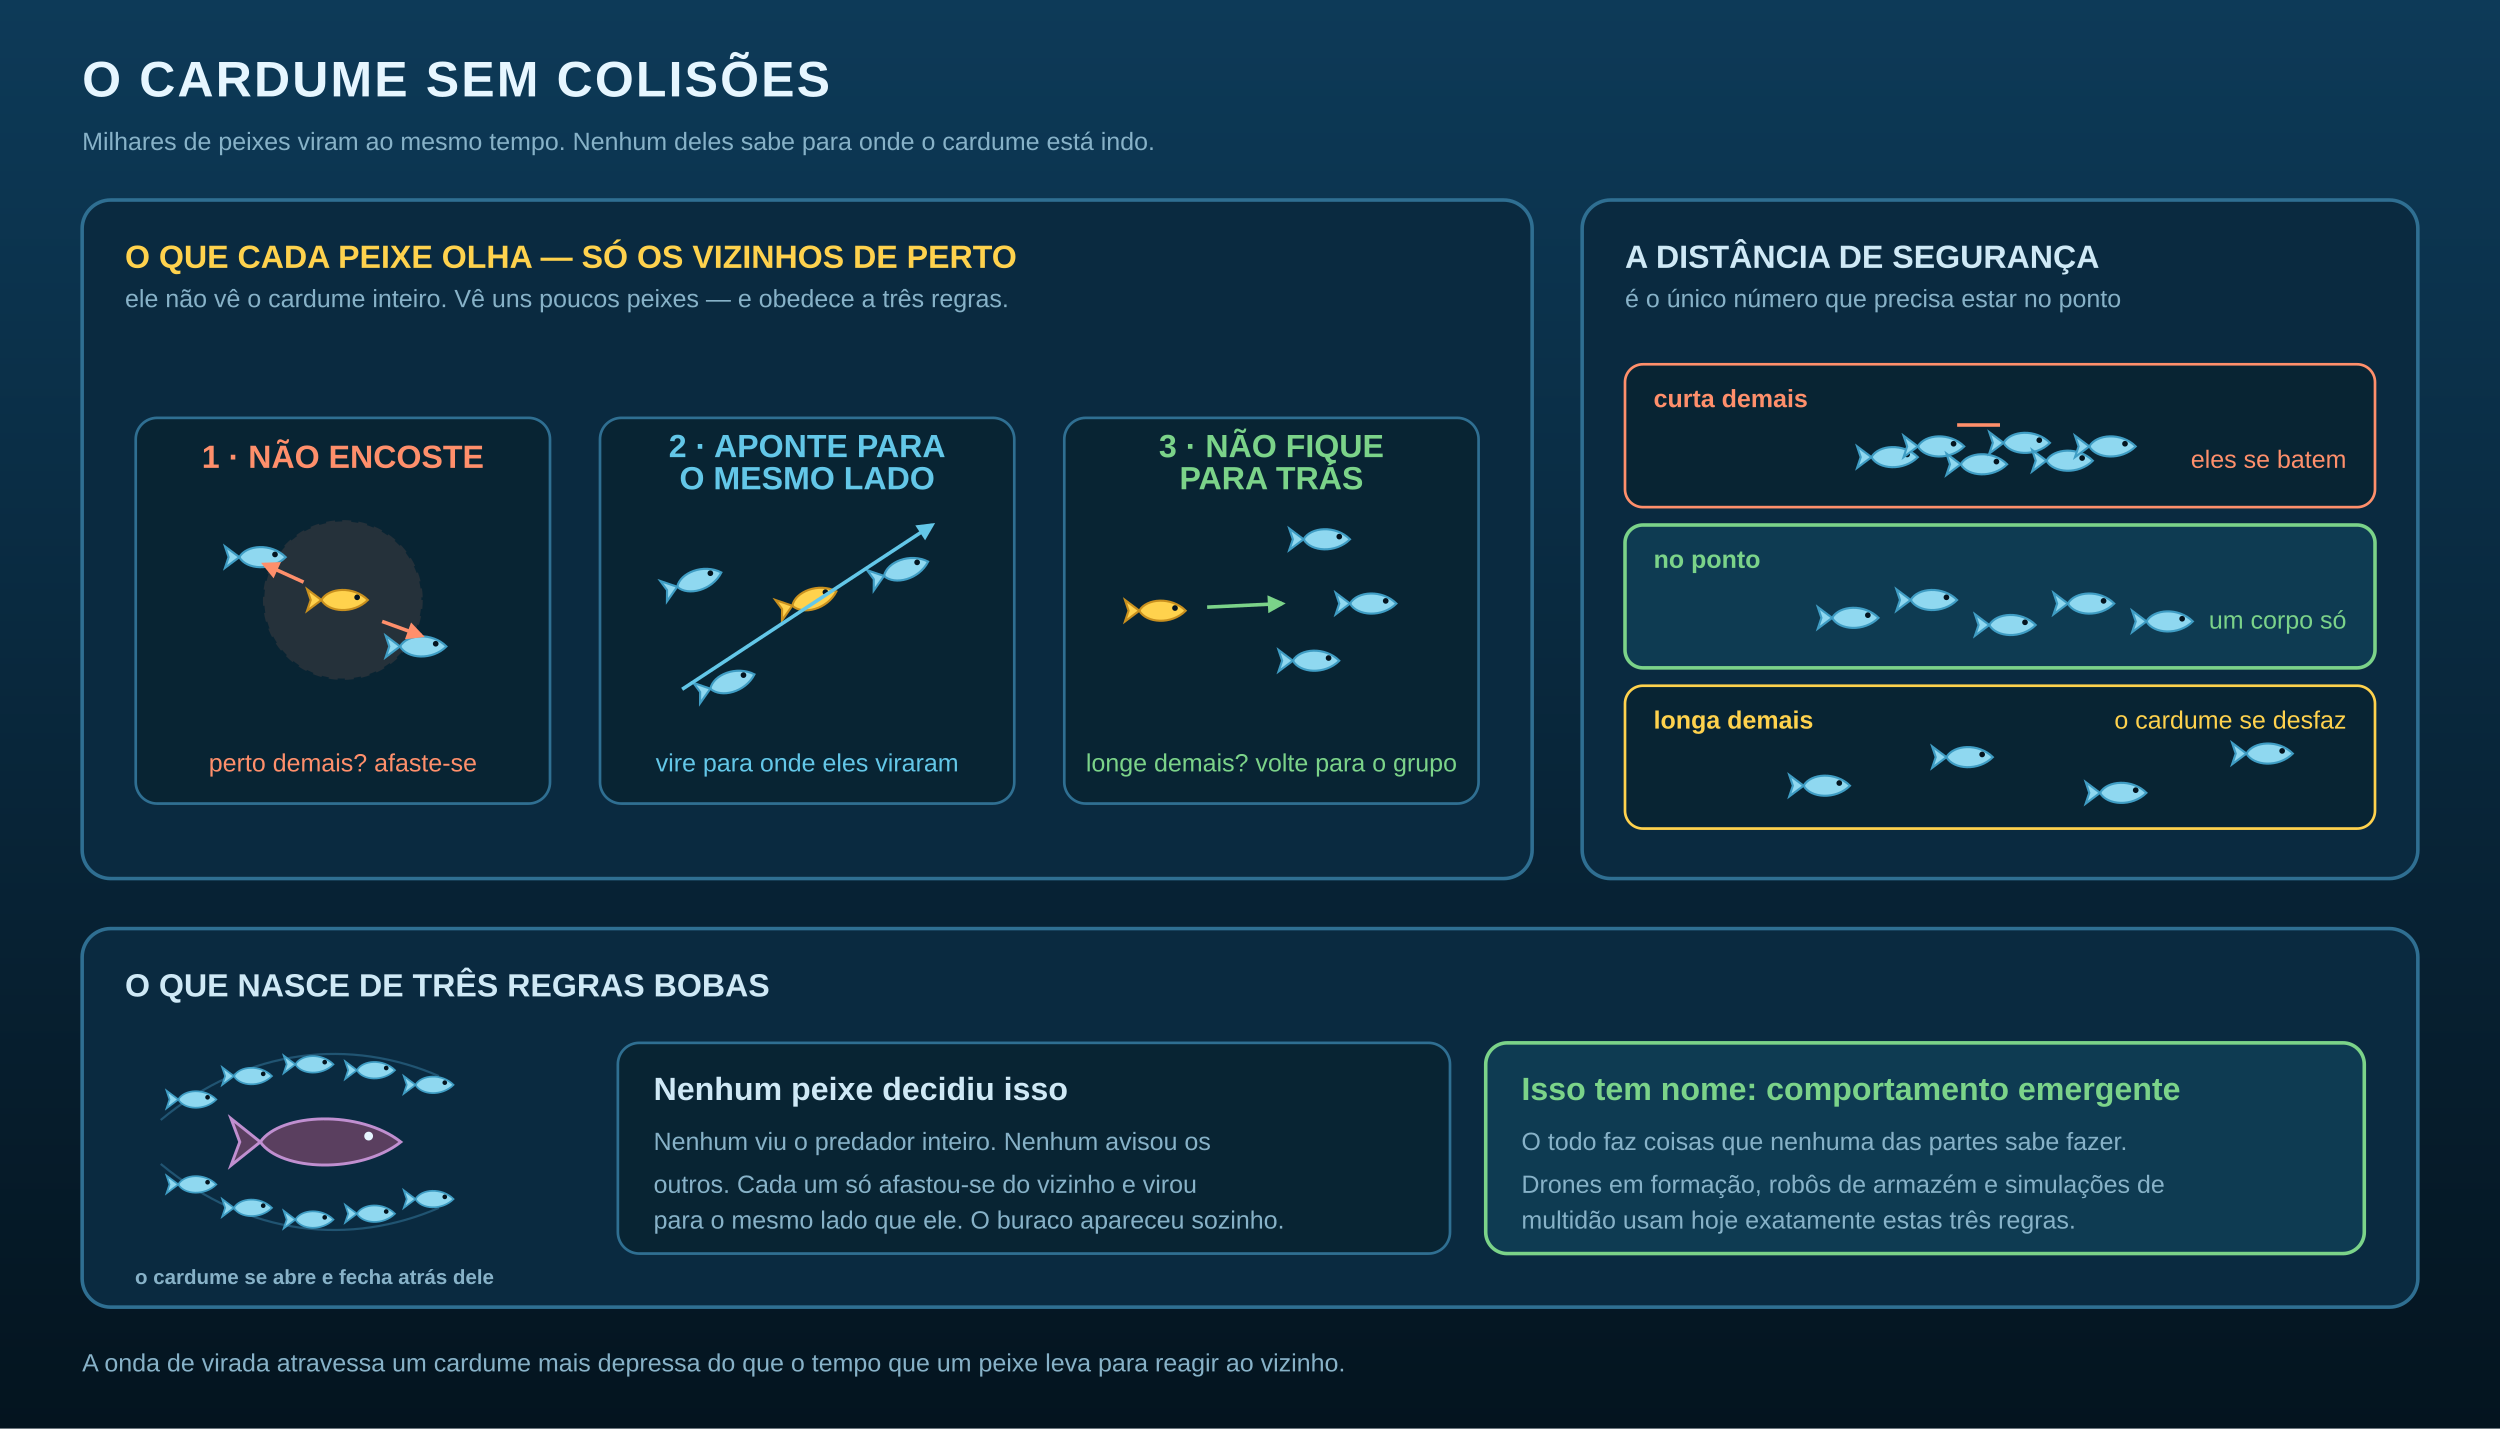
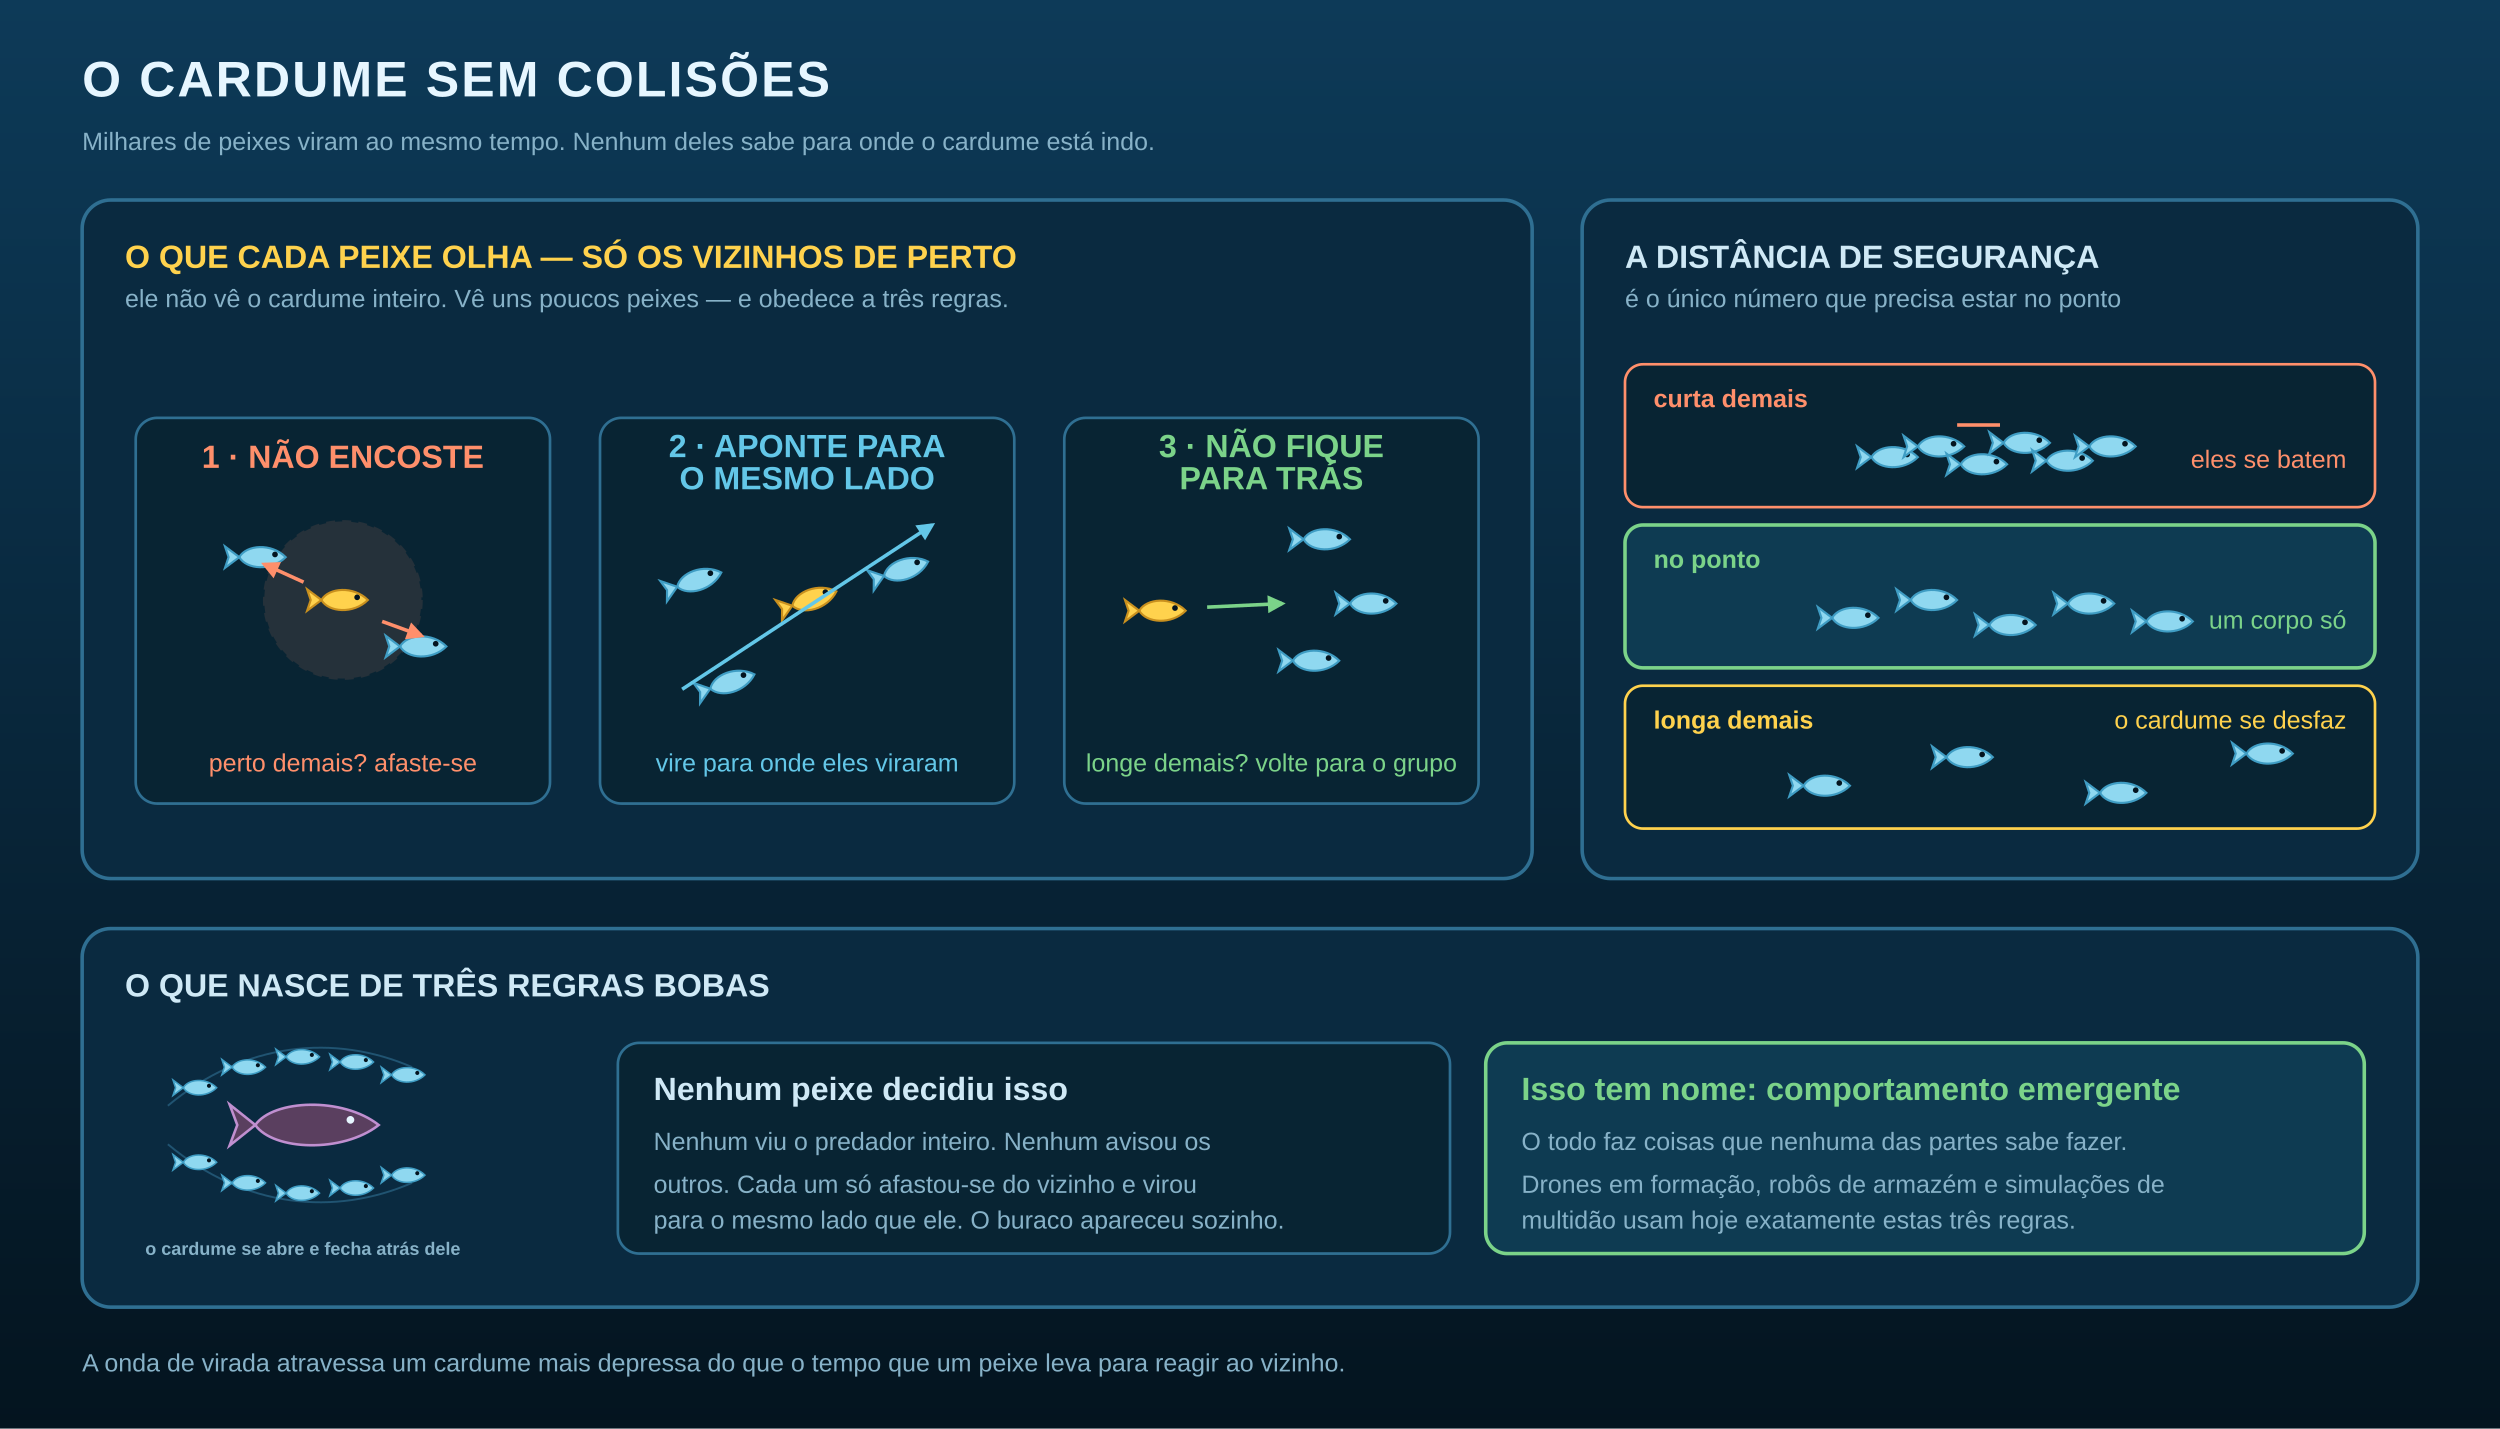
<svg xmlns="http://www.w3.org/2000/svg" viewBox="0 0 1400 800" width="1400" height="800" role="img" aria-labelledby="tit desc" font-family="'Segoe UI', 'Helvetica Neue', Arial, sans-serif">
  <defs>
    <linearGradient id="agua" x1="0" y1="0" x2="0" y2="1">
      <stop offset="0" stop-color="#0d3a58" />
      <stop offset="1" stop-color="#04141f" />
    </linearGradient>
    <marker id="s-63c7e8" viewBox="0 0 10 10" refX="8" refY="5" markerWidth="10" markerHeight="10" markerUnits="userSpaceOnUse" orient="auto">
      <path d="M0 0 L10 5 L0 10 z" fill="#63c7e8" />
    </marker>
    <marker id="s-ff8f6b" viewBox="0 0 10 10" refX="8" refY="5" markerWidth="10" markerHeight="10" markerUnits="userSpaceOnUse" orient="auto">
      <path d="M0 0 L10 5 L0 10 z" fill="#ff8f6b" />
    </marker>
    <marker id="s-7bd389" viewBox="0 0 10 10" refX="8" refY="5" markerWidth="10" markerHeight="10" markerUnits="userSpaceOnUse" orient="auto">
      <path d="M0 0 L10 5 L0 10 z" fill="#7bd389" />
    </marker>
    <marker id="s-ffd24d" viewBox="0 0 10 10" refX="8" refY="5" markerWidth="10" markerHeight="10" markerUnits="userSpaceOnUse" orient="auto">
      <path d="M0 0 L10 5 L0 10 z" fill="#ffd24d" />
    </marker>
    <g id="peixe">
      <path d="M-12 0 C -8 -7, 6 -8, 14 0 C 6 8, -8 7, -12 0 Z" fill="#8fd8f0" stroke="#3f9dc4" stroke-width="1.2" />
      <path d="M-12 0 L -20 -6 L -18 0 L -20 6 Z" fill="#8fd8f0" stroke="#3f9dc4" stroke-width="1.2" />
      <circle cx="8" cy="-1.5" r="1.6" fill="#04141f" />
    </g>
    <g id="peixeAlvo">
      <path d="M-12 0 C -8 -7, 6 -8, 14 0 C 6 8, -8 7, -12 0 Z" fill="#ffd24d" stroke="#c9901e" stroke-width="1.2" />
      <path d="M-12 0 L -20 -6 L -18 0 L -20 6 Z" fill="#ffd24d" stroke="#c9901e" stroke-width="1.2" />
      <circle cx="8" cy="-1.5" r="1.6" fill="#04141f" />
    </g>
  </defs>
  <style>
        .cab  { fill:#e6f6ff; font-size:28px; font-weight:800; letter-spacing:1.2px; }
        .rot  { fill:#cfe9f6; font-size:18px; font-weight:700; }
        .rotp { fill:#87b2c8; font-size:14px; }
        .painel { fill:#0a2a40; stroke:#2f6f92; stroke-width:2; }
    </style>
  <rect width="1400" height="800" fill="url(#agua)" />
  <text class="cab" x="46" y="54">O CARDUME SEM COLISÕES</text>
  <text class="rotp" x="46" y="84" font-size="17">Milhares de peixes viram ao mesmo tempo. Nenhum deles sabe para onde o cardume está indo.</text>
  <g transform="translate(46,112)">
    <rect class="painel" x="0" y="0" width="812" height="380" rx="16" />
    <text class="rot" x="24" y="38" style="fill:#ffd24d">O QUE CADA PEIXE OLHA — SÓ OS VIZINHOS DE PERTO</text>
    <text class="rotp" x="24" y="60">ele não vê o cardume inteiro. Vê uns poucos peixes — e obedece a três regras.</text>
    <g transform="translate(146,214)">
      <rect x="-116" y="-92" width="232" height="216" rx="12" fill="#082433" stroke="#2f6f92" stroke-width="1.5" />
-       <text class="rot" x="0" y="-64" text-anchor="middle" font-size="15" style="fill:#ff8f6b">1 · NÃO ENCOSTE</text>
+       <text class="rot" x="0" y="-64" text-anchor="middle" font-size="14" style="fill:#ff8f6b">1 · NÃO ENCOSTE</text>
      <circle cx="0" cy="10" r="44" fill="#ff8f6b" opacity="0.12" stroke="#ff8f6b" stroke-width="1.5" stroke-dasharray="5 4" />
      <use href="#peixeAlvo" x="0" y="10" />
      <g>
        <use href="#peixe" x="-46" y="-14" />
        <use href="#peixe" x="44" y="36" />
      </g>
      <g stroke="#ff8f6b" stroke-width="2" fill="none">
        <path d="M-22 0 L -44 -10" marker-end="url(#s-ff8f6b)" />
        <path d="M22 22 L 44 30" marker-end="url(#s-ff8f6b)" />
      </g>
      <text class="rotp" x="0" y="106" text-anchor="middle" font-size="13" style="fill:#ff8f6b">
                perto demais? afaste-se
            </text>
    </g>
    <g transform="translate(406,214)">
      <rect x="-116" y="-92" width="232" height="216" rx="12" fill="#082433" stroke="#2f6f92" stroke-width="1.5" />
-       <text class="rot" x="0" y="-70" text-anchor="middle" font-size="15" style="fill:#63c7e8">2 · APONTE PARA</text>
-       <text class="rot" x="0" y="-52" text-anchor="middle" font-size="15" style="fill:#63c7e8">O MESMO LADO</text>
+       <text class="rot" x="0" y="-70" text-anchor="middle" font-size="14" style="fill:#63c7e8">2 · APONTE PARA</text>
+       <text class="rot" x="0" y="-52" text-anchor="middle" font-size="14" style="fill:#63c7e8">O MESMO LADO</text>
      <g transform="rotate(-18)">
        <use href="#peixe" x="-58" y="-20" />
        <use href="#peixe" x="-58" y="40" />
        <use href="#peixe" x="54" y="10" />
      </g>
      <g transform="rotate(-18)">
        <use href="#peixeAlvo" x="0" y="10" />
      </g>
      <g stroke="#63c7e8" stroke-width="2" fill="none">
        <path d="M-70 60 L 70 -32" marker-end="url(#s-63c7e8)" />
      </g>
      <text class="rotp" x="0" y="106" text-anchor="middle" font-size="13" style="fill:#63c7e8">
                vire para onde eles viraram
            </text>
    </g>
    <g transform="translate(666,214)">
      <rect x="-116" y="-92" width="232" height="216" rx="12" fill="#082433" stroke="#2f6f92" stroke-width="1.5" />
-       <text class="rot" x="0" y="-70" text-anchor="middle" font-size="15" style="fill:#7bd389">3 · NÃO FIQUE</text>
-       <text class="rot" x="0" y="-52" text-anchor="middle" font-size="15" style="fill:#7bd389">PARA TRÁS</text>
+       <text class="rot" x="0" y="-70" text-anchor="middle" font-size="14" style="fill:#7bd389">3 · NÃO FIQUE</text>
+       <text class="rot" x="0" y="-52" text-anchor="middle" font-size="14" style="fill:#7bd389">PARA TRÁS</text>
      <g>
        <use href="#peixe" x="30" y="-24" />
        <use href="#peixe" x="56" y="12" />
        <use href="#peixe" x="24" y="44" />
        <use href="#peixeAlvo" x="-62" y="16" />
      </g>
      <path d="M-36 14 L 6 12" stroke="#7bd389" stroke-width="2" fill="none" marker-end="url(#s-7bd389)" />
      <text class="rotp" x="0" y="106" text-anchor="middle" font-size="13" style="fill:#7bd389">
                longe demais? volte para o grupo
            </text>
    </g>
  </g>
  <g transform="translate(886,112)">
    <rect class="painel" x="0" y="0" width="468" height="380" rx="16" />
    <text class="rot" x="24" y="38">A DISTÂNCIA DE SEGURANÇA</text>
    <text class="rotp" x="24" y="60">é o único número que precisa estar no ponto</text>
    <g transform="translate(24,92)">
      <rect x="0" y="0" width="420" height="80" rx="10" fill="#082433" stroke="#ff8f6b" stroke-width="1.5" />
      <text class="rotp" x="16" y="24" font-size="13" style="fill:#ff8f6b" font-weight="700">curta demais</text>
      <g>
        <use href="#peixe" x="150" y="52" />
        <use href="#peixe" x="176" y="46" />
        <use href="#peixe" x="200" y="56" />
        <use href="#peixe" x="224" y="44" />
        <use href="#peixe" x="248" y="54" />
        <use href="#peixe" x="272" y="46" />
      </g>
      <path d="M186 34 L 210 34" stroke="#ff8f6b" stroke-width="2" />
      <text class="rotp" x="404" y="58" text-anchor="end" font-size="13" style="fill:#ff8f6b">eles se batem</text>
    </g>
    <g transform="translate(24,182)">
      <rect x="0" y="0" width="420" height="80" rx="10" fill="#0e3b52" stroke="#7bd389" stroke-width="2" />
      <text class="rotp" x="16" y="24" font-size="13" style="fill:#7bd389" font-weight="700">no ponto</text>
      <g>
        <use href="#peixe" x="128" y="52" />
        <use href="#peixe" x="172" y="42" />
        <use href="#peixe" x="216" y="56" />
        <use href="#peixe" x="260" y="44" />
        <use href="#peixe" x="304" y="54" />
      </g>
      <text class="rotp" x="404" y="58" text-anchor="end" font-size="13" style="fill:#7bd389">um corpo só</text>
    </g>
    <g transform="translate(24,272)">
      <rect x="0" y="0" width="420" height="80" rx="10" fill="#082433" stroke="#ffd24d" stroke-width="1.5" />
      <text class="rotp" x="16" y="24" font-size="13" style="fill:#ffd24d" font-weight="700">longa demais</text>
      <g>
        <use href="#peixe" x="112" y="56" />
        <use href="#peixe" x="192" y="40" />
        <use href="#peixe" x="278" y="60" />
        <use href="#peixe" x="360" y="38" />
      </g>
      <text class="rotp" x="404" y="24" text-anchor="end" font-size="13" style="fill:#ffd24d">o cardume se desfaz</text>
    </g>
  </g>
  <g transform="translate(46,520)">
    <rect class="painel" x="0" y="0" width="1308" height="212" rx="16" />
    <text class="rot" x="24" y="38">O QUE NASCE DE TRÊS REGRAS BOBAS</text>
-     <g transform="translate(44,58) scale(0.82)">
+     <g transform="translate(48,56) scale(0.72)">
      <g fill="none">
        <path d="M0 60 C 60 10, 130 4, 190 30" stroke="#2f6f92" stroke-width="1.5" opacity="0.6" />
        <path d="M0 90 C 60 140, 130 146, 190 120" stroke="#2f6f92" stroke-width="1.5" opacity="0.6" />
      </g>
      <g>
        <use href="#peixe" x="24" y="46" />
        <use href="#peixe" x="62" y="30" />
        <use href="#peixe" x="104" y="22" />
        <use href="#peixe" x="146" y="26" />
        <use href="#peixe" x="186" y="36" />
        <use href="#peixe" x="24" y="104" />
        <use href="#peixe" x="62" y="120" />
        <use href="#peixe" x="104" y="128" />
        <use href="#peixe" x="146" y="124" />
        <use href="#peixe" x="186" y="114" />
      </g>
      <g transform="translate(112,75)">
        <path d="M-44 0 C -30 -20, 24 -22, 52 0 C 24 22, -30 20, -44 0 Z" fill="#5a3f5f" stroke="#c08fd0" stroke-width="2" />
        <path d="M-44 0 L -64 -16 L -58 0 L -64 16 Z" fill="#5a3f5f" stroke="#c08fd0" stroke-width="2" />
        <circle cx="30" cy="-4" r="3" fill="#e6f6ff" />
      </g>
-       <text class="rotp" x="105" y="172" text-anchor="middle" font-size="15" font-weight="700">
+       <text class="rotp" x="105" y="176" text-anchor="middle" font-size="17" font-weight="700">
                o cardume se abre e fecha atrás dele
            </text>
    </g>
    <g transform="translate(300,64)">
      <rect x="0" y="0" width="466" height="118" rx="12" fill="#082433" stroke="#2f6f92" stroke-width="1.5" />
      <text class="rot" x="20" y="32" font-size="16">Nenhum peixe decidiu isso</text>
      <text class="rotp" x="20" y="60">Nenhum viu o predador inteiro. Nenhum avisou os</text>
      <text class="rotp" x="20" y="84">outros. Cada um só afastou-se do vizinho e virou</text>
      <text class="rotp" x="20" y="104">para o mesmo lado que ele. O buraco apareceu sozinho.</text>
    </g>
    <g transform="translate(786,64)">
      <rect x="0" y="0" width="492" height="118" rx="12" fill="#0e3b52" stroke="#7bd389" stroke-width="2" />
      <text class="rot" x="20" y="32" font-size="16" style="fill:#7bd389">Isso tem nome: comportamento emergente</text>
      <text class="rotp" x="20" y="60">O todo faz coisas que nenhuma das partes sabe fazer.</text>
      <text class="rotp" x="20" y="84">Drones em formação, robôs de armazém e simulações de</text>
      <text class="rotp" x="20" y="104">multidão usam hoje exatamente estas três regras.</text>
    </g>
  </g>
  <text class="rotp" x="46" y="768" font-size="15">
        A onda de virada atravessa um cardume mais depressa do que o tempo que um peixe leva para reagir ao vizinho.
    </text>
</svg>
